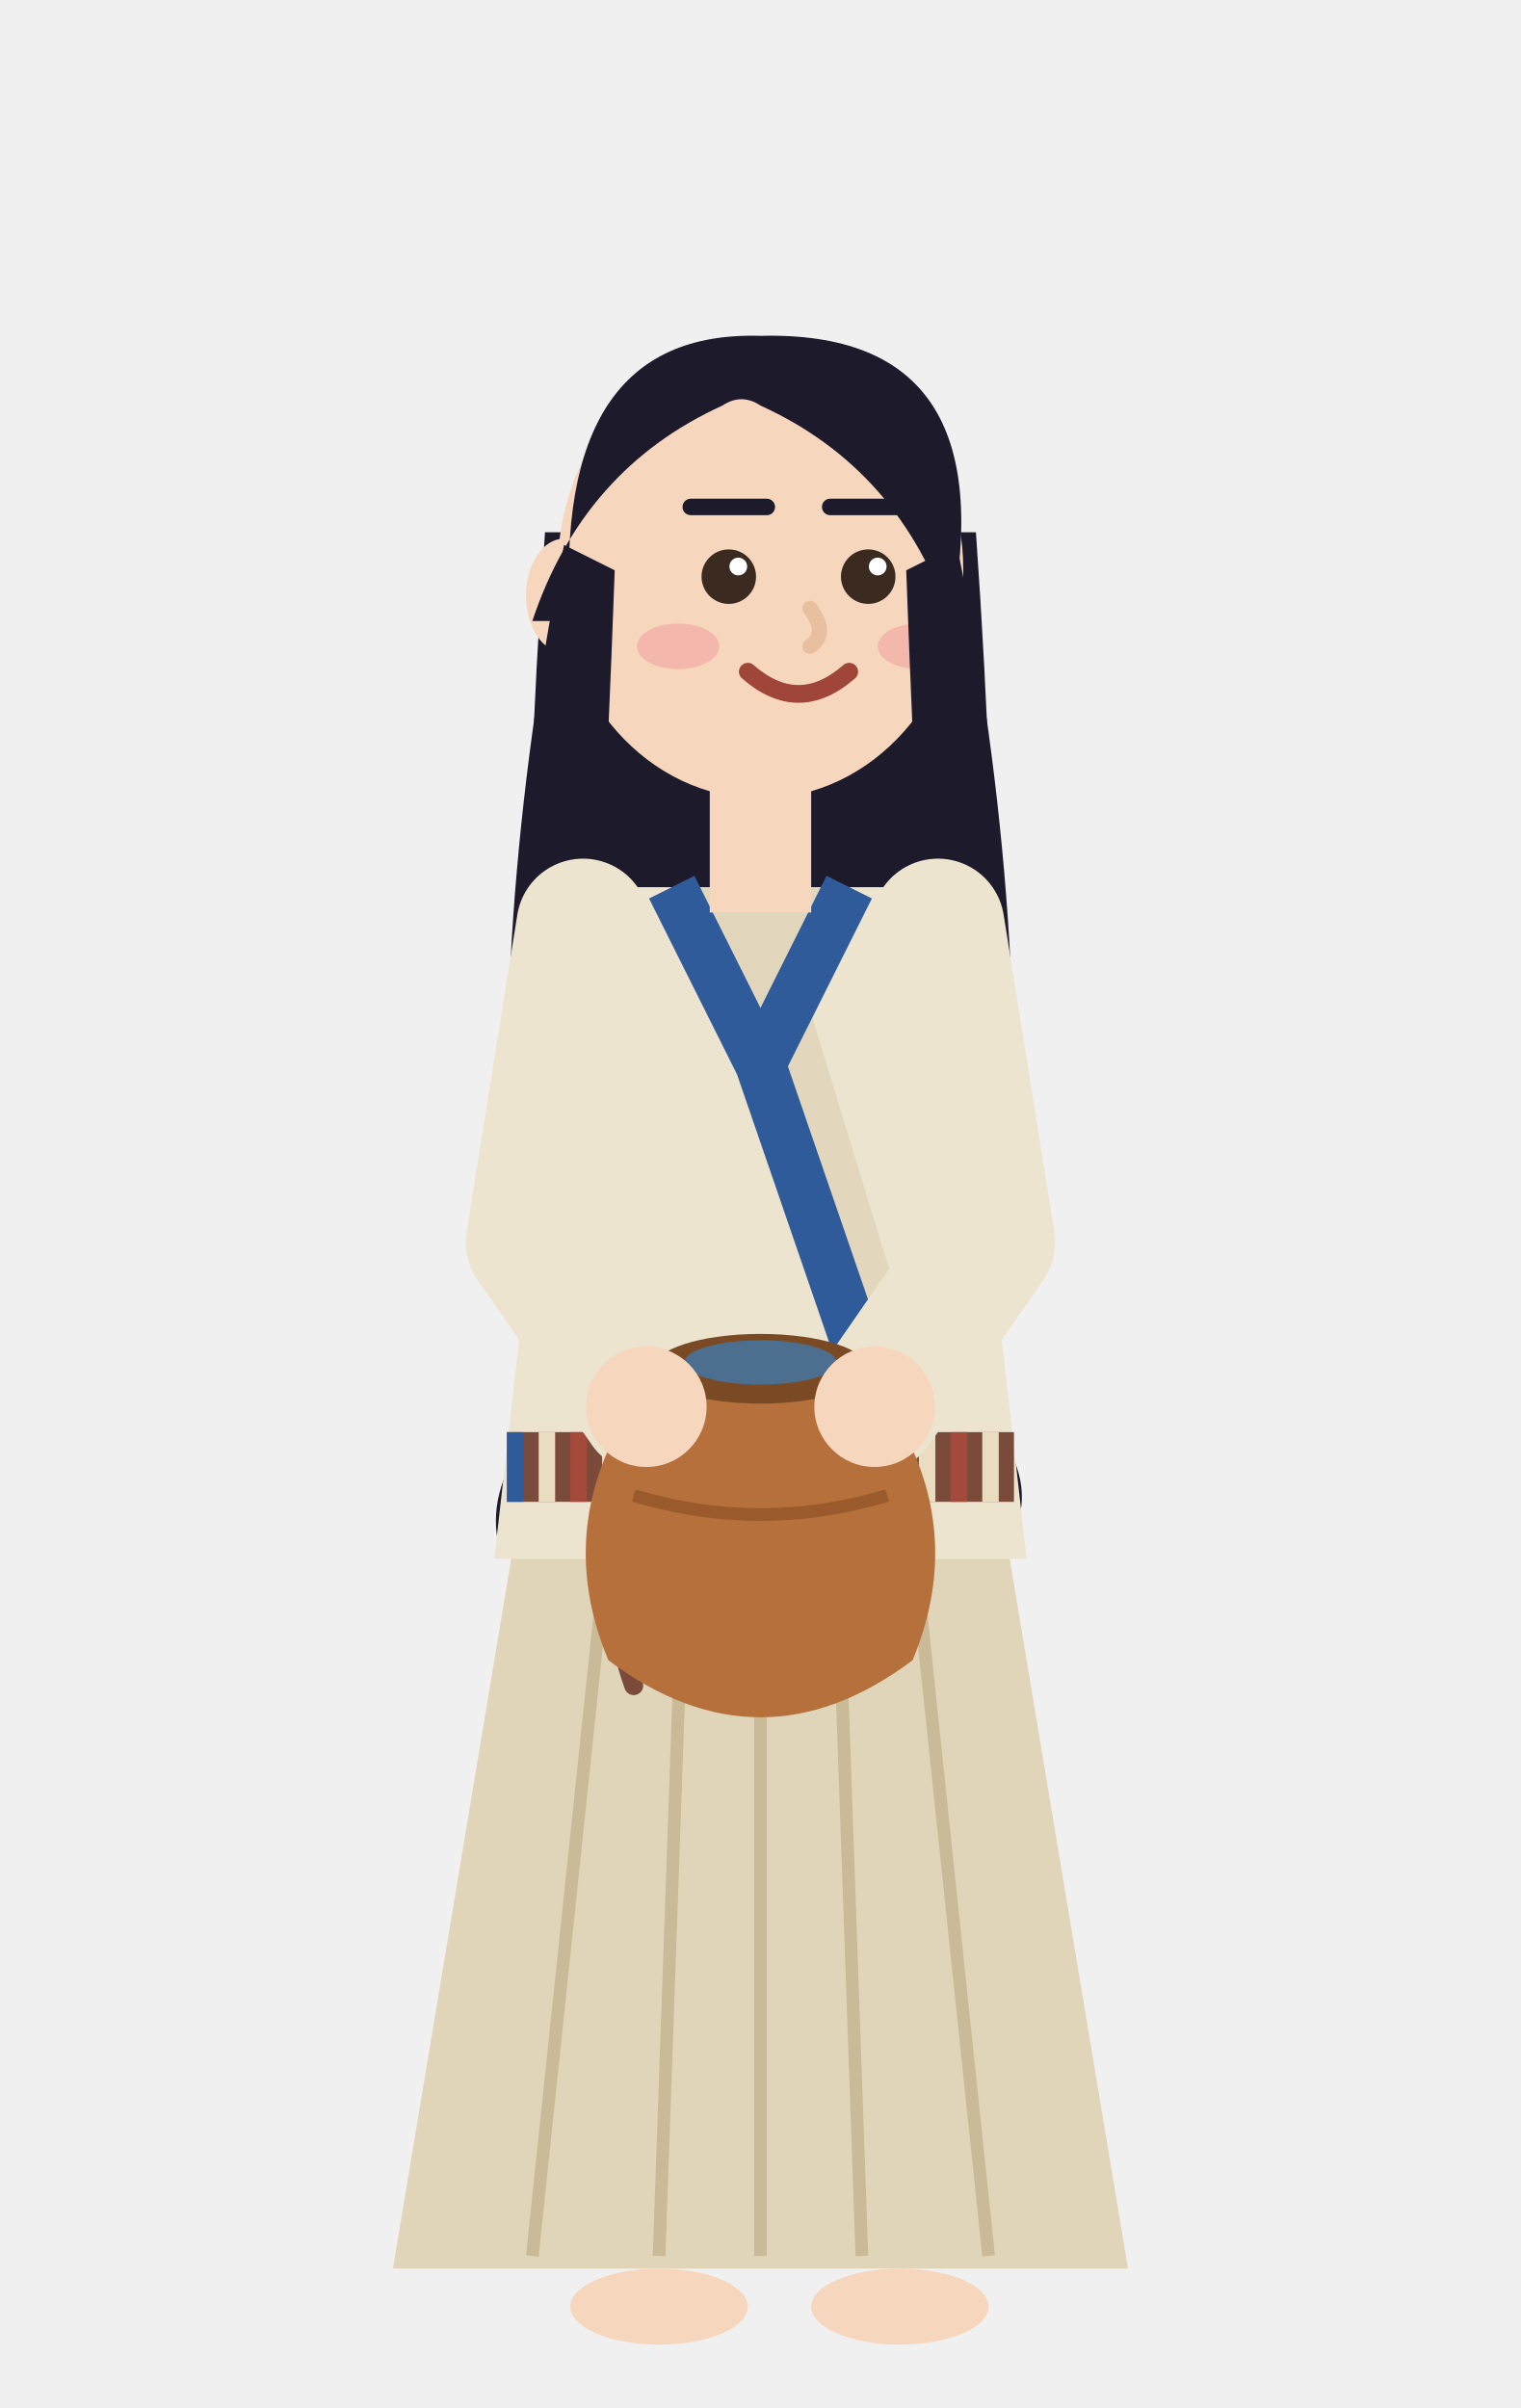
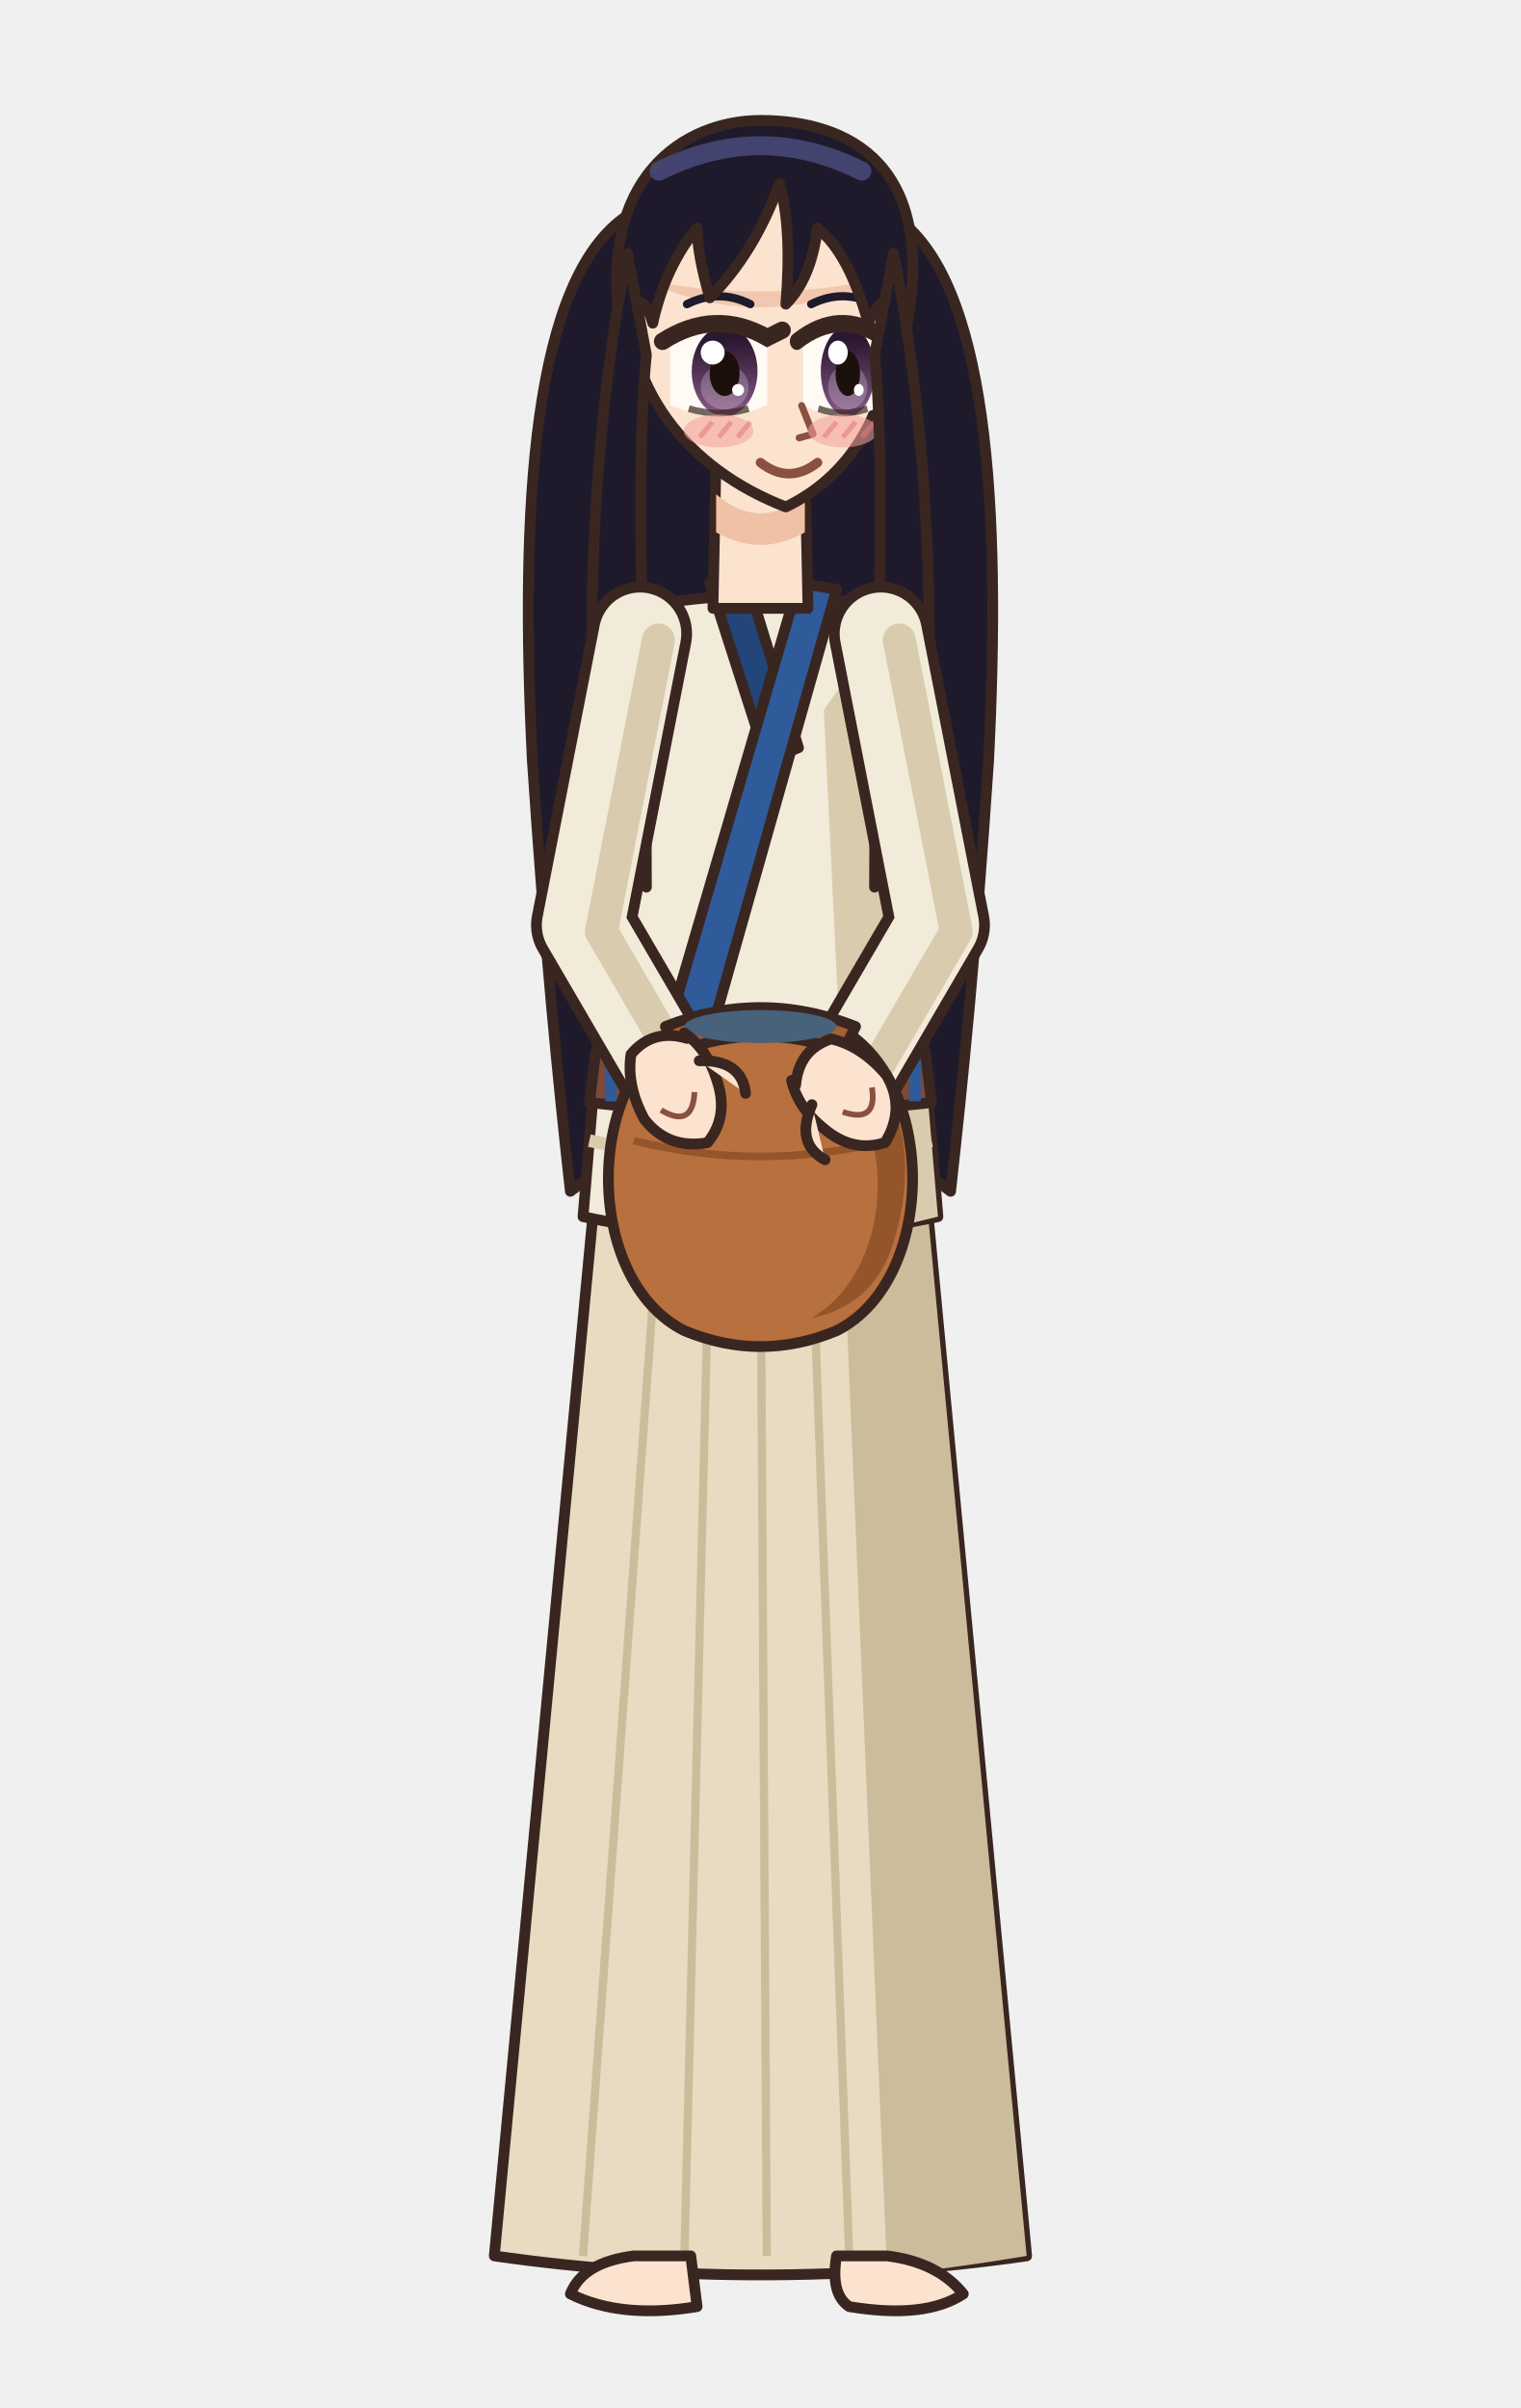
<svg xmlns="http://www.w3.org/2000/svg" width="240" height="380" viewBox="0 -20 240 380">
-   <path d="M86 64 Q80 150 86 220 l6 -6 l5 8 l6 -6 l6 6 L142 222 l6 -8 l6 6 Q160 150 154 64 Z" fill="#1d1a2b" />
-   <path d="M84 208 q-6 8 -4 16 M156 206 q6 8 3 15" stroke="#1d1a2b" stroke-width="2.5" fill="none" stroke-linecap="round" />
-   <path d="M84 206 L156 206 L178 338 L62 338 Z" fill="#e0d5b8" />
-   <path d="M96 222 L84 336" stroke="#c9bb97" stroke-width="2" />
-   <path d="M108 222 L104 336" stroke="#c9bb97" stroke-width="2" />
-   <path d="M120 222 L120 336" stroke="#c9bb97" stroke-width="2" />
-   <path d="M132 222 L136 336" stroke="#c9bb97" stroke-width="2" />
-   <path d="M144 222 L156 336" stroke="#c9bb97" stroke-width="2" />
-   <ellipse cx="104" cy="344" rx="14" ry="6" fill="#f6d7bd" />
-   <ellipse cx="142" cy="344" rx="14" ry="6" fill="#f6d7bd" />
-   <path d="M90 120 L150 120 L162 226 L78 226 Z" fill="#ece4cf" />
-   <path d="M108 120 L120 150 L140 212 L150 212 L128 140 L132 120 Z" fill="#d4c7a6" opacity=".45" />
-   <path d="M106 120 L120 148 L142 212" stroke="#2f5b9a" stroke-width="8" fill="none" stroke-linejoin="round" />
-   <path d="M134 120 L120 148" stroke="#2f5b9a" stroke-width="8" fill="none" />
-   <rect x="80" y="206" width="80" height="11" fill="#7a4a3a" />
-   <rect x="80" y="206" width="2.6" height="11" fill="#2f5b9a" />
-   <rect x="85" y="206" width="2.6" height="11" fill="#e9dcbf" />
-   <rect x="90" y="206" width="2.6" height="11" fill="#a44a3a" />
-   <rect x="95" y="206" width="2.6" height="11" fill="#e9dcbf" />
-   <rect x="100" y="206" width="2.6" height="11" fill="#2f5b9a" />
-   <rect x="105" y="206" width="2.6" height="11" fill="#e9dcbf" />
-   <rect x="110" y="206" width="2.6" height="11" fill="#a44a3a" />
-   <rect x="115" y="206" width="2.6" height="11" fill="#e9dcbf" />
-   <rect x="120" y="206" width="2.6" height="11" fill="#2f5b9a" />
-   <rect x="125" y="206" width="2.6" height="11" fill="#e9dcbf" />
-   <rect x="130" y="206" width="2.6" height="11" fill="#a44a3a" />
-   <rect x="135" y="206" width="2.6" height="11" fill="#e9dcbf" />
-   <rect x="140" y="206" width="2.6" height="11" fill="#2f5b9a" />
-   <rect x="145" y="206" width="2.6" height="11" fill="#e9dcbf" />
-   <rect x="150" y="206" width="2.6" height="11" fill="#a44a3a" />
-   <rect x="155" y="206" width="2.6" height="11" fill="#e9dcbf" />
-   <path d="M98 216 q-3 16 2 30 M103 216 q2 14 8 26" stroke="#7a4a3a" stroke-width="3" fill="none" stroke-linecap="round" />
-   <rect x="112" y="100" width="16" height="24" fill="#f6d7bd" />
-   <ellipse cx="89" cy="74" rx="6" ry="9" fill="#f6d7bd" />
-   <ellipse cx="89" cy="74" rx="2.5" ry="5" fill="#e8bf9f" />
-   <ellipse cx="120" cy="70" rx="32" ry="36" fill="#f6d7bd" />
-   <path d="M127.8 76 q3 4 0 6" fill="none" stroke="#e8bf9f" stroke-width="2.4" stroke-linecap="round" />
-   <circle cx="115" cy="71" r="4.3" fill="#3a2a20" />
-   <circle cx="116.5" cy="69.4" r="1.4" fill="#fff" />
-   <circle cx="137" cy="71" r="4.3" fill="#3a2a20" />
-   <circle cx="138.5" cy="69.4" r="1.4" fill="#fff" />
-   <path d="M109 60 L121 60" stroke="#1d1a2b" stroke-width="2.6" stroke-linecap="round" />
-   <path d="M131 60 L143 60" stroke="#1d1a2b" stroke-width="2.6" stroke-linecap="round" />
-   <path d="M118 86 q8 7 16 0" fill="none" stroke="#a0453a" stroke-width="2.8" stroke-linecap="round" />
-   <ellipse cx="107" cy="82" rx="6.5" ry="3.6" fill="#f29c9c" opacity="0.55" />
-   <ellipse cx="145" cy="82" rx="6.5" ry="3.6" fill="#f29c9c" opacity="0.55" />
-   <path d="M90 78 q-3 -46 30 -45 q39 -1 30 45 q-8 -24 -30 -34 q-3 -2 -6 0 q-22 10 -30 34 z" fill="#1d1a2b" />
-   <path d="M89 66 q-12 60 -8 114 l6 -5 l4 7 q4 -56 6 -112 z" fill="#1d1a2b" />
-   <path d="M151 66 q12 60 8 114 l-6 -5 l-4 7 q-4 -56 -6 -112 z" fill="#1d1a2b" />
-   <polyline points="92,126 84,176 102,202" fill="none" stroke="#ece4cf" stroke-width="21" stroke-linecap="round" stroke-linejoin="round" />
-   <circle cx="102" cy="202" r="9.5" fill="#f6d7bd" />
-   <polyline points="148,126 156,176 138,202" fill="none" stroke="#ece4cf" stroke-width="21" stroke-linecap="round" stroke-linejoin="round" />
-   <circle cx="138" cy="202" r="9.5" fill="#f6d7bd" />
-   <path d="M104 196 q-18 22 -8 46 q24 18 48 0 q10 -24 -8 -46 z" fill="#b5703c" />
-   <path d="M100 216 q20 6 40 0" stroke="#9a5a2c" stroke-width="2" fill="none" />
-   <ellipse cx="120" cy="196" rx="17" ry="5.5" fill="#7a4a24" />
-   <ellipse cx="120" cy="195" rx="12" ry="3.5" fill="#4d6f8f" />
-   <circle cx="102" cy="202" r="9.5" fill="#f6d7bd" />
-   <circle cx="138" cy="202" r="9.5" fill="#f6d7bd" />
+   <defs>
+     <linearGradient id="iris" x1="0" y1="0" x2="0" y2="1">
+       <stop offset=".15" stop-color="#2a1830" />
+       <stop offset="1" stop-color="#8a5a8a" />
+     </linearGradient>
+   </defs>
+   <path d="M99 14 C84 24 82 60 84 100 C86 130 88 150 90 168 L98 162 L104 170 L112 163 L120 171 L128 163 L136 170 L142 162 L150 168 C152 150 154 130 156 100 C158 60 156 24 141 14 Z" fill="#1e1a2c" stroke="#3a2620" stroke-width="1.7" stroke-linejoin="round" stroke-linecap="round" />
+   <path d="M94 120 q2 24 2 40 M146 120 q-1 24 0 40" stroke="#4a4a7a" stroke-width="1.2" fill="none" opacity=".7" />
+   <path d="M96 146 L144 146 L162 336 Q120 342 78 336 Z" fill="#e7dcc2" stroke="#3a2620" stroke-width="1.7" stroke-linejoin="round" stroke-linecap="round" />
+   <path d="M132 150 L144 146 L162 336 Q150 338 140 339 Z" fill="#cbbd9b" />
+   <path d="M104 172 L92 336" stroke="#cbbd9b" stroke-width="1.3" />
+   <path d="M112 172 L108 336" stroke="#cbbd9b" stroke-width="1.3" />
+   <path d="M120 172 L121 336" stroke="#cbbd9b" stroke-width="1.3" />
+   <path d="M128 172 L134 336" stroke="#cbbd9b" stroke-width="1.3" />
+   <path d="M136 172 L148 336" stroke="#cbbd9b" stroke-width="1.3" />
+   <path d="M100 336 q-8 1 -10 6 q8 4 20 2 l-1 -8 z" fill="#fbe3d0" stroke="#3a2620" stroke-width="1.7" stroke-linejoin="round" stroke-linecap="round" />
+   <path d="M132 336 q-1 6 2 8 q12 2 18 -2 q-4 -5 -12 -6 z" fill="#fbe3d0" stroke="#3a2620" stroke-width="1.7" stroke-linejoin="round" stroke-linecap="round" />
+   <path d="M100 76 Q120 72 140 76 L148 172 Q120 178 92 172 Z" fill="#f2ebda" stroke="#3a2620" stroke-width="1.7" stroke-linejoin="round" stroke-linecap="round" />
+   <path d="M130 92 L140 78 L148 172 Q140 174 134 175 Z" fill="#d9ccae" />
+   <path d="M93 160 q27 6 54 0" stroke="#d9ccae" stroke-width="2" fill="none" />
+   <path d="M112 72 L121 100 L126 98 L118 72 Z" fill="#22457a" stroke="#3a2620" stroke-width="1.7" stroke-linejoin="round" stroke-linecap="round" />
+   <path d="M126 72 L132 73 L104 172 L97 171 Z" fill="#2f5b9a" stroke="#3a2620" stroke-width="1.7" stroke-linejoin="round" stroke-linecap="round" />
+   <path d="M94 146 Q120 149 146 146 L147 154 Q120 157 93 154 Z" fill="#7a4a3a" stroke="#3a2620" stroke-width="1.7" stroke-linejoin="round" stroke-linecap="round" />
+   <rect x="95.5" y="147.2" width="1.8" height="6.6" fill="#2f5b9a" />
+   <rect x="99.5" y="147.2" width="1.8" height="6.6" fill="#efe2c4" />
+   <rect x="103.5" y="147.2" width="1.8" height="6.6" fill="#a8483a" />
+   <rect x="107.5" y="147.2" width="1.8" height="6.6" fill="#efe2c4" />
+   <rect x="111.5" y="147.2" width="1.8" height="6.6" fill="#2f5b9a" />
+   <rect x="115.5" y="147.2" width="1.8" height="6.6" fill="#efe2c4" />
+   <rect x="119.5" y="147.2" width="1.8" height="6.6" fill="#a8483a" />
+   <rect x="123.5" y="147.2" width="1.8" height="6.6" fill="#efe2c4" />
+   <rect x="127.5" y="147.2" width="1.8" height="6.6" fill="#2f5b9a" />
+   <rect x="131.5" y="147.2" width="1.8" height="6.6" fill="#efe2c4" />
+   <rect x="135.5" y="147.2" width="1.8" height="6.6" fill="#a8483a" />
+   <rect x="139.5" y="147.2" width="1.8" height="6.6" fill="#efe2c4" />
+   <rect x="143.5" y="147.2" width="1.8" height="6.6" fill="#2f5b9a" />
+   <path d="M104 154 q-2 12 1 22 M108 154 q2 10 6 18" stroke="#7a4a3a" stroke-width="2.2" fill="none" stroke-linecap="round" />
+   <path d="M113 52 L112.5 76 L127.5 76 L127 52 Z" fill="#fbe3d0" stroke="#3a2620" stroke-width="1.7" stroke-linejoin="round" stroke-linecap="round" />
+   <path d="M113 58 q7 6 14 0 v6 q-7 4 -14 0 z" fill="#efc2a6" />
+   <path d="M99 24 C98 41 108.4 54 124 60 C136.4 54 142 41 141 24 C141 4 99 4 99 24 Z" fill="#fbe3d0" stroke="#3a2620" stroke-width="1.7" stroke-linejoin="round" stroke-linecap="round" />
+   <path d="M101 24 q19 9 38 0 q-19 4 -38 0 z" fill="#efc2a6" opacity=".8" />
+   <g transform="translate(113.4 38) scale(1.18 1.18)">
+     <path d="M-6.5 -4 q6.5 -3 13 0 v9 q-6.5 3 -13 0 z" fill="#fffaf4" />
+     <ellipse cx="0.8" cy="0.5" rx="4.4" ry="6" fill="url(#iris)" />
+     <ellipse cx="0.8" cy="2.6" rx="3.2" ry="3" fill="#ffffff" opacity=".22" />
+     <ellipse cx="0.8" cy="0.8" rx="2" ry="3" fill="#1c100c" />
+     <circle cx="-0.8" cy="-2" r="1.6" fill="#fff" />
+     <circle cx="2.6" cy="3" r=".8" fill="#fff" />
+     <path d="M-7.5 -3.5 q7 -4.5 14 -0.5 l2 -1" stroke="#3a2620" stroke-width="2.3" fill="none" stroke-linecap="round" />
+     <path d="M-4 5.5 q4 1.2 8 0" stroke="#3a2620" stroke-width=".9" fill="none" opacity=".7" />
+   </g>
+   <g transform="translate(133 38) scale(0.9676 1.18)">
+     <path d="M-6.5 -4 q6.5 -3 13 0 v9 q-6.5 3 -13 0 z" fill="#fffaf4" />
+     <ellipse cx="0.8" cy="0.5" rx="4.4" ry="6" fill="url(#iris)" />
+     <ellipse cx="0.8" cy="2.6" rx="3.2" ry="3" fill="#ffffff" opacity=".22" />
+     <ellipse cx="0.8" cy="0.8" rx="2" ry="3" fill="#1c100c" />
+     <circle cx="-0.8" cy="-2" r="1.6" fill="#fff" />
+     <circle cx="2.6" cy="3" r=".8" fill="#fff" />
+     <path d="M-7.5 -3.5 q7 -4.5 14 -0.5 l2 -1" stroke="#3a2620" stroke-width="2.3" fill="none" stroke-linecap="round" />
+     <path d="M-4 5.5 q4 1.2 8 0" stroke="#3a2620" stroke-width=".9" fill="none" opacity=".7" />
+   </g>
+   <path d="M108.4 28 q5 -2.5 10 0" stroke="#1e1a2c" stroke-width="1.3" fill="none" stroke-linecap="round" />
+   <path d="M138 28 q-5 -2.5 -10 0" stroke="#1e1a2c" stroke-width="1.3" fill="none" stroke-linecap="round" />
+   <path d="M126.5 44 l1.8 4.5 l-2.2 .6" stroke="#8a5040" stroke-width="1.1" fill="none" stroke-linecap="round" stroke-linejoin="round" />
+   <path d="M120 53 q4.5 3.5 9 0" stroke="#8a5040" stroke-width="1.5" fill="none" stroke-linecap="round" />
+   <ellipse cx="113.4" cy="48" rx="5.5" ry="2.6" fill="#f4a0a0" opacity="0.55" />
+   <path d="M110.4 49 l2 -2.4 M113.4 49 l2 -2.4 M116.4 49 l2 -2.4" stroke="#e07a7a" stroke-width=".8" opacity="0.55" />
+   <ellipse cx="133" cy="48" rx="5.5" ry="2.6" fill="#f4a0a0" opacity="0.55" />
+   <path d="M130 49 l2 -2.4 M133 49 l2 -2.4 M136 49 l2 -2.4" stroke="#e07a7a" stroke-width=".8" opacity="0.55" />
+   <path d="M98 32 C94 8 108 -1 120 -1 C134 -1 148 6 143 32 Q140 24 137 31 Q134 20 129 16 Q128 24 124 28 Q125 16 123 9 Q119 20 112 27 Q110 20 110 16 Q105 22 103 31 Q101 24 98 32 Z" fill="#1e1a2c" stroke="#3a2620" stroke-width="1.7" stroke-linejoin="round" stroke-linecap="round" />
+   <path d="M104 7 q16 -8 32 0" stroke="#4a4a7a" stroke-width="3" fill="none" stroke-linecap="round" opacity=".85" />
+   <path d="M99 20 C93 50 92 86 95 118 L99 112 L102 120 C102 90 100 56 102 36 Z" fill="#1e1a2c" stroke="#3a2620" stroke-width="1.7" stroke-linejoin="round" stroke-linecap="round" />
+   <path d="M141 20 C147 50 148 86 145 118 L141 112 L138 120 C138 90 140 56 138 36 Z" fill="#1e1a2c" stroke="#3a2620" stroke-width="1.7" stroke-linejoin="round" stroke-linecap="round" />
+   <polyline points="101,80 92,126 106,150" fill="none" stroke="#3a2620" stroke-width="16.4" stroke-linecap="round" stroke-linejoin="round" />
+   <polyline points="101,80 92,126 106,150" fill="none" stroke="#f2ebda" stroke-width="13" stroke-linecap="round" stroke-linejoin="round" />
+   <polyline points="103.9,81 94.9,127 108.9,151" fill="none" stroke="#d9ccae" stroke-width="5.2" stroke-linecap="round" stroke-linejoin="round" />
+   <polyline points="139,80 148,126 134,150" fill="none" stroke="#3a2620" stroke-width="16.4" stroke-linecap="round" stroke-linejoin="round" />
+   <polyline points="139,80 148,126 134,150" fill="none" stroke="#f2ebda" stroke-width="13" stroke-linecap="round" stroke-linejoin="round" />
+   <polyline points="141.9,81 150.9,127 136.9,151" fill="none" stroke="#d9ccae" stroke-width="5.2" stroke-linecap="round" stroke-linejoin="round" />
+   <path d="M108 142 C92 150 92 182 108 190 Q120 195 132 190 C148 182 148 150 132 142 Z" fill="#b8703e" stroke="#3a2620" stroke-width="1.7" stroke-linejoin="round" stroke-linecap="round" />
+   <path d="M128 146 C142 154 142 180 128 188 Q138 186 141 176 C146 160 140 148 132 144 Z" fill="#94552a" />
+   <path d="M100 160 q20 5 40 0" stroke="#94552a" stroke-width="1.2" fill="none" />
+   <path d="M105 142 Q120 136 135 142 L133 146 Q120 141 107 146 Z" fill="#a5602f" stroke="#3a2620" stroke-width="1.7" stroke-linejoin="round" stroke-linecap="round" />
+   <ellipse cx="120" cy="142" rx="12" ry="2.6" fill="#47627a" />
+   <path d="M104 150 q4 -3 8 1" stroke="#fff" stroke-width="2" opacity=".35" fill="none" />
+   <g transform="translate(106 152) rotate(61.69924) scale(1 1)">
+     <path d="M-7 -6 q4 -2 9 -1 q6 1 8 6 q-2 6 -8 7 q-6 0 -10 -3 q-2 -5 2 -9 z" fill="#fbe3d0" stroke="#3a2620" stroke-width="1.7" stroke-linejoin="round" stroke-linecap="round" />
+     <path d="M-2 -6 q3 -6 8 -4" fill="#fbe3d0" stroke="#3a2620" stroke-width="1.7" stroke-linejoin="round" stroke-linecap="round" />
+     <path d="M2 -3 q5 3 0 6" stroke="#8a5040" stroke-width="0.9" fill="none" />
+   </g>
+   <g transform="translate(134 152) rotate(50) scale(1 -1)">
+     <path d="M-7 -6 q4 -2 9 -1 q6 1 8 6 q-2 6 -8 7 q-6 0 -10 -3 q-2 -5 2 -9 z" fill="#fbe3d0" stroke="#3a2620" stroke-width="1.7" stroke-linejoin="round" stroke-linecap="round" />
+     <path d="M-2 -6 q3 -6 8 -4" fill="#fbe3d0" stroke="#3a2620" stroke-width="1.7" stroke-linejoin="round" stroke-linecap="round" />
+     <path d="M2 -3 q5 3 0 6" stroke="#8a5040" stroke-width="0.9" fill="none" />
+   </g>
</svg>
